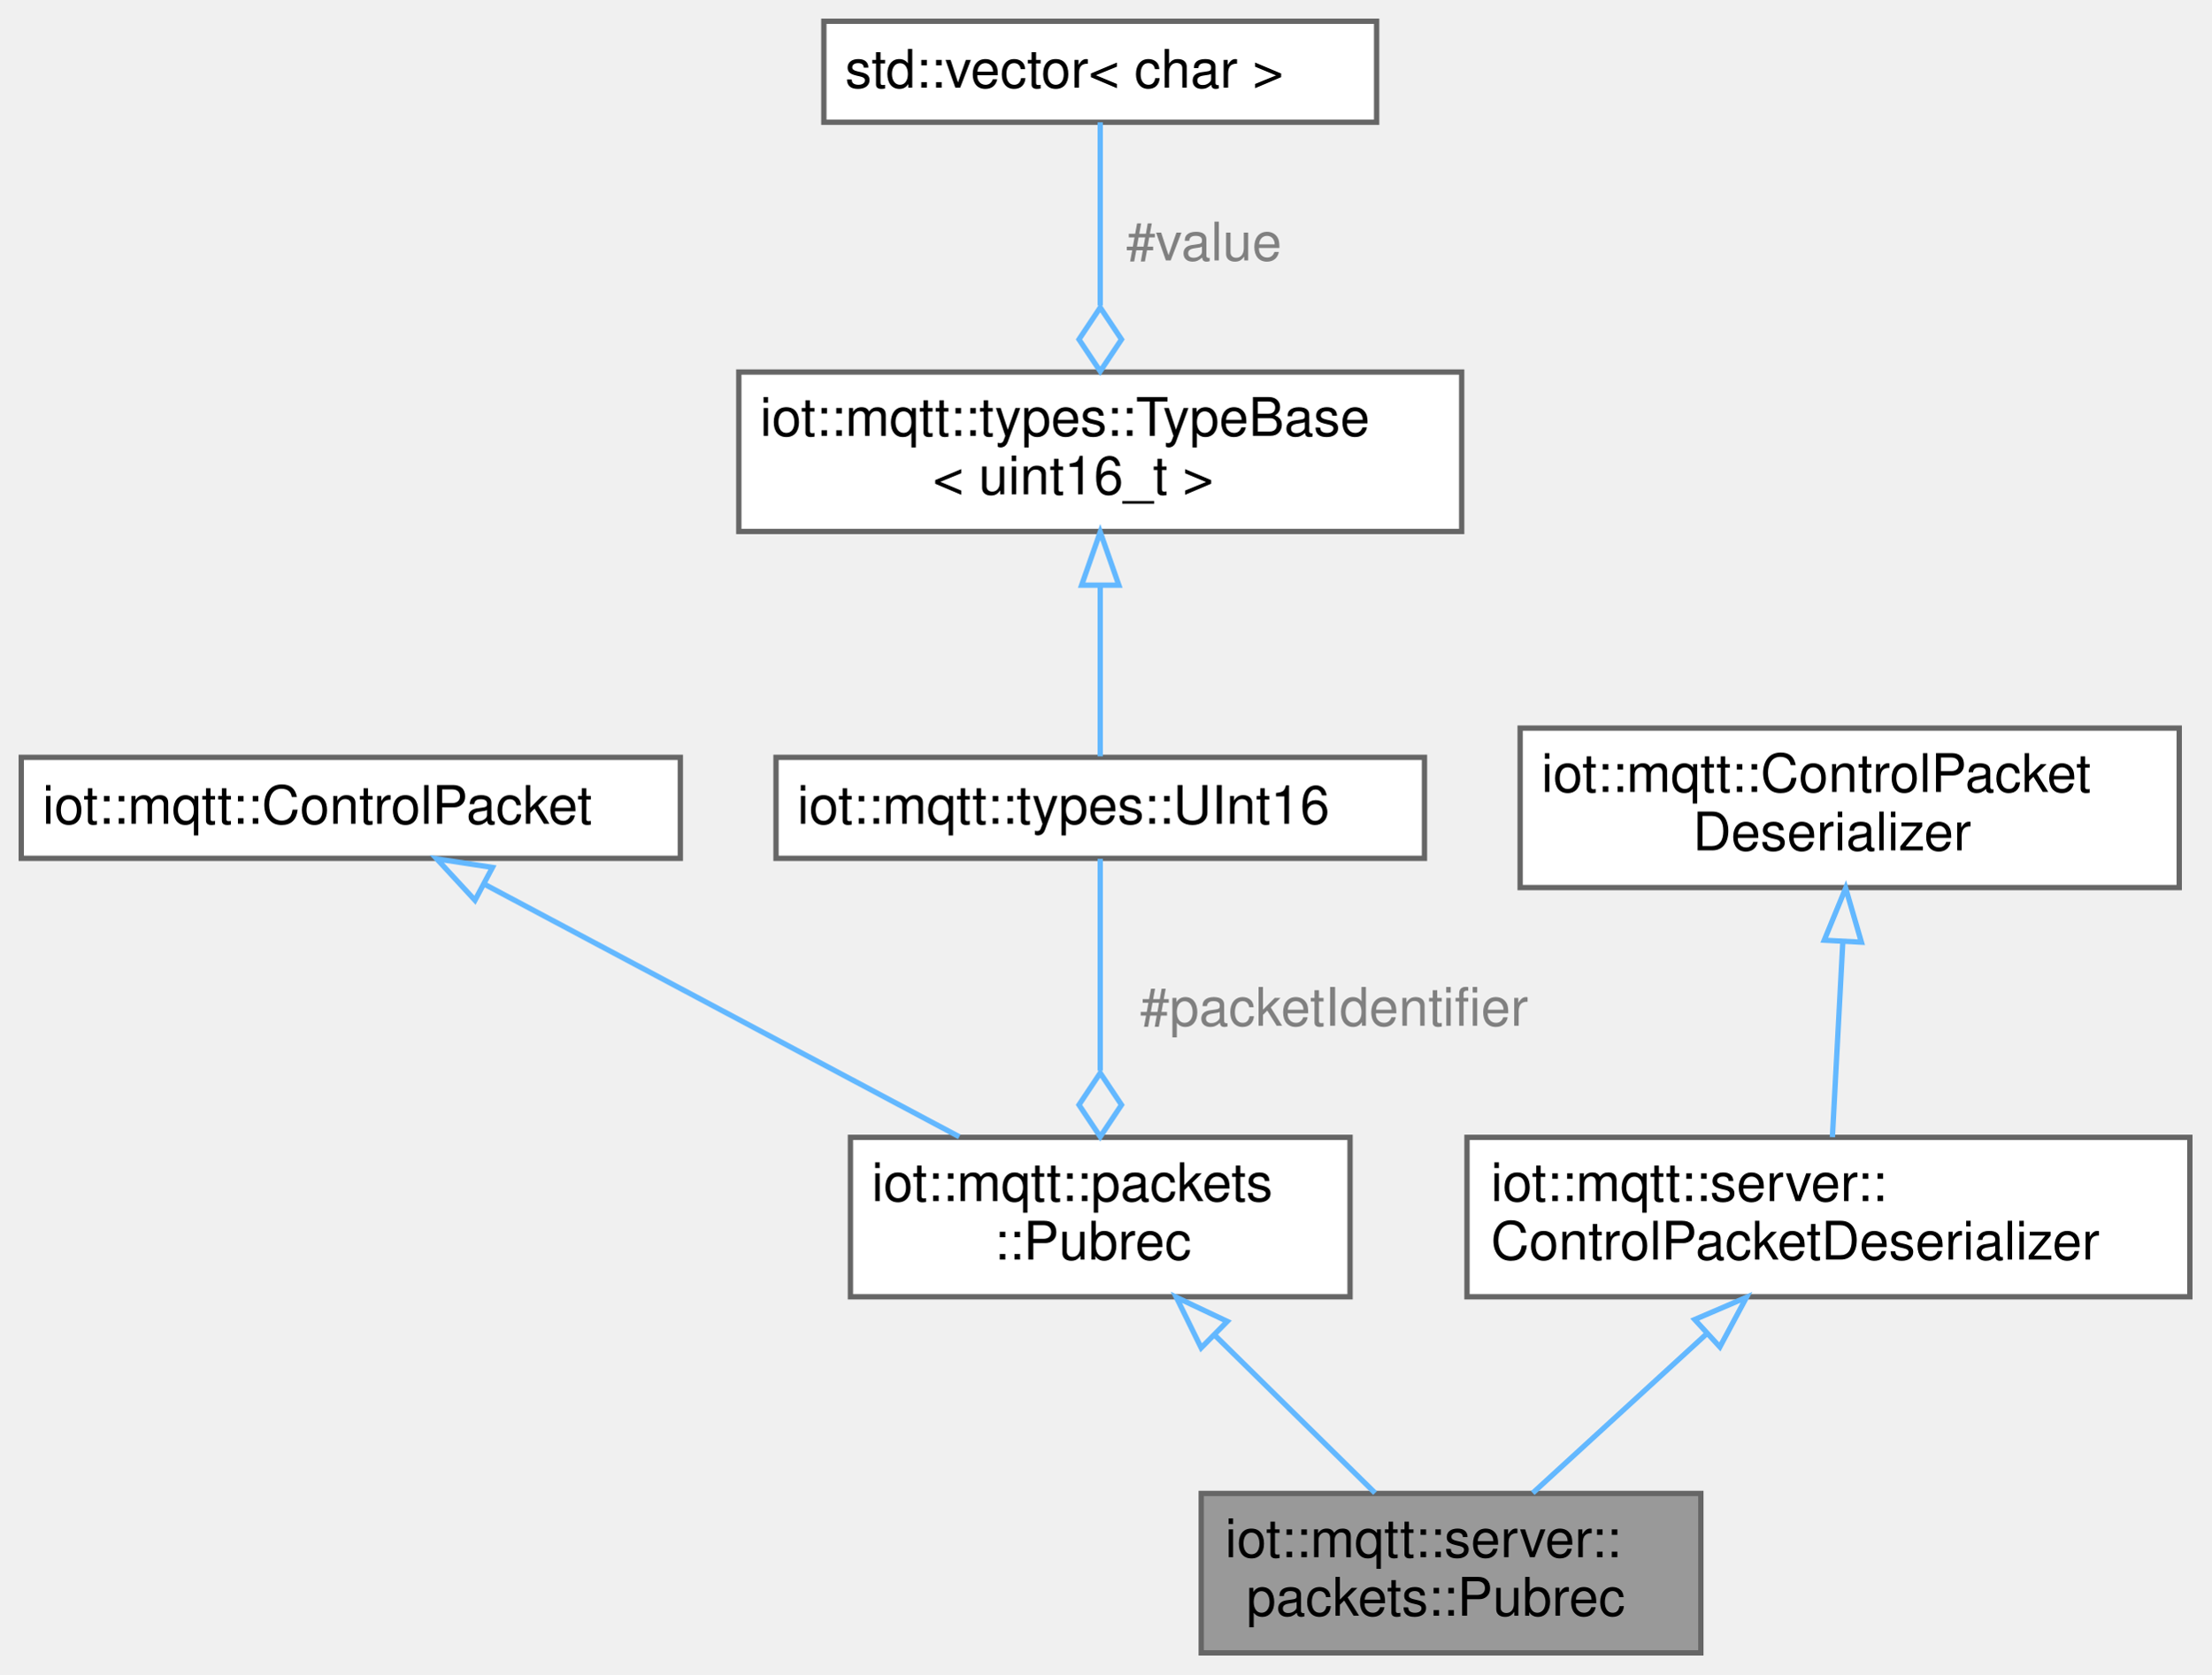
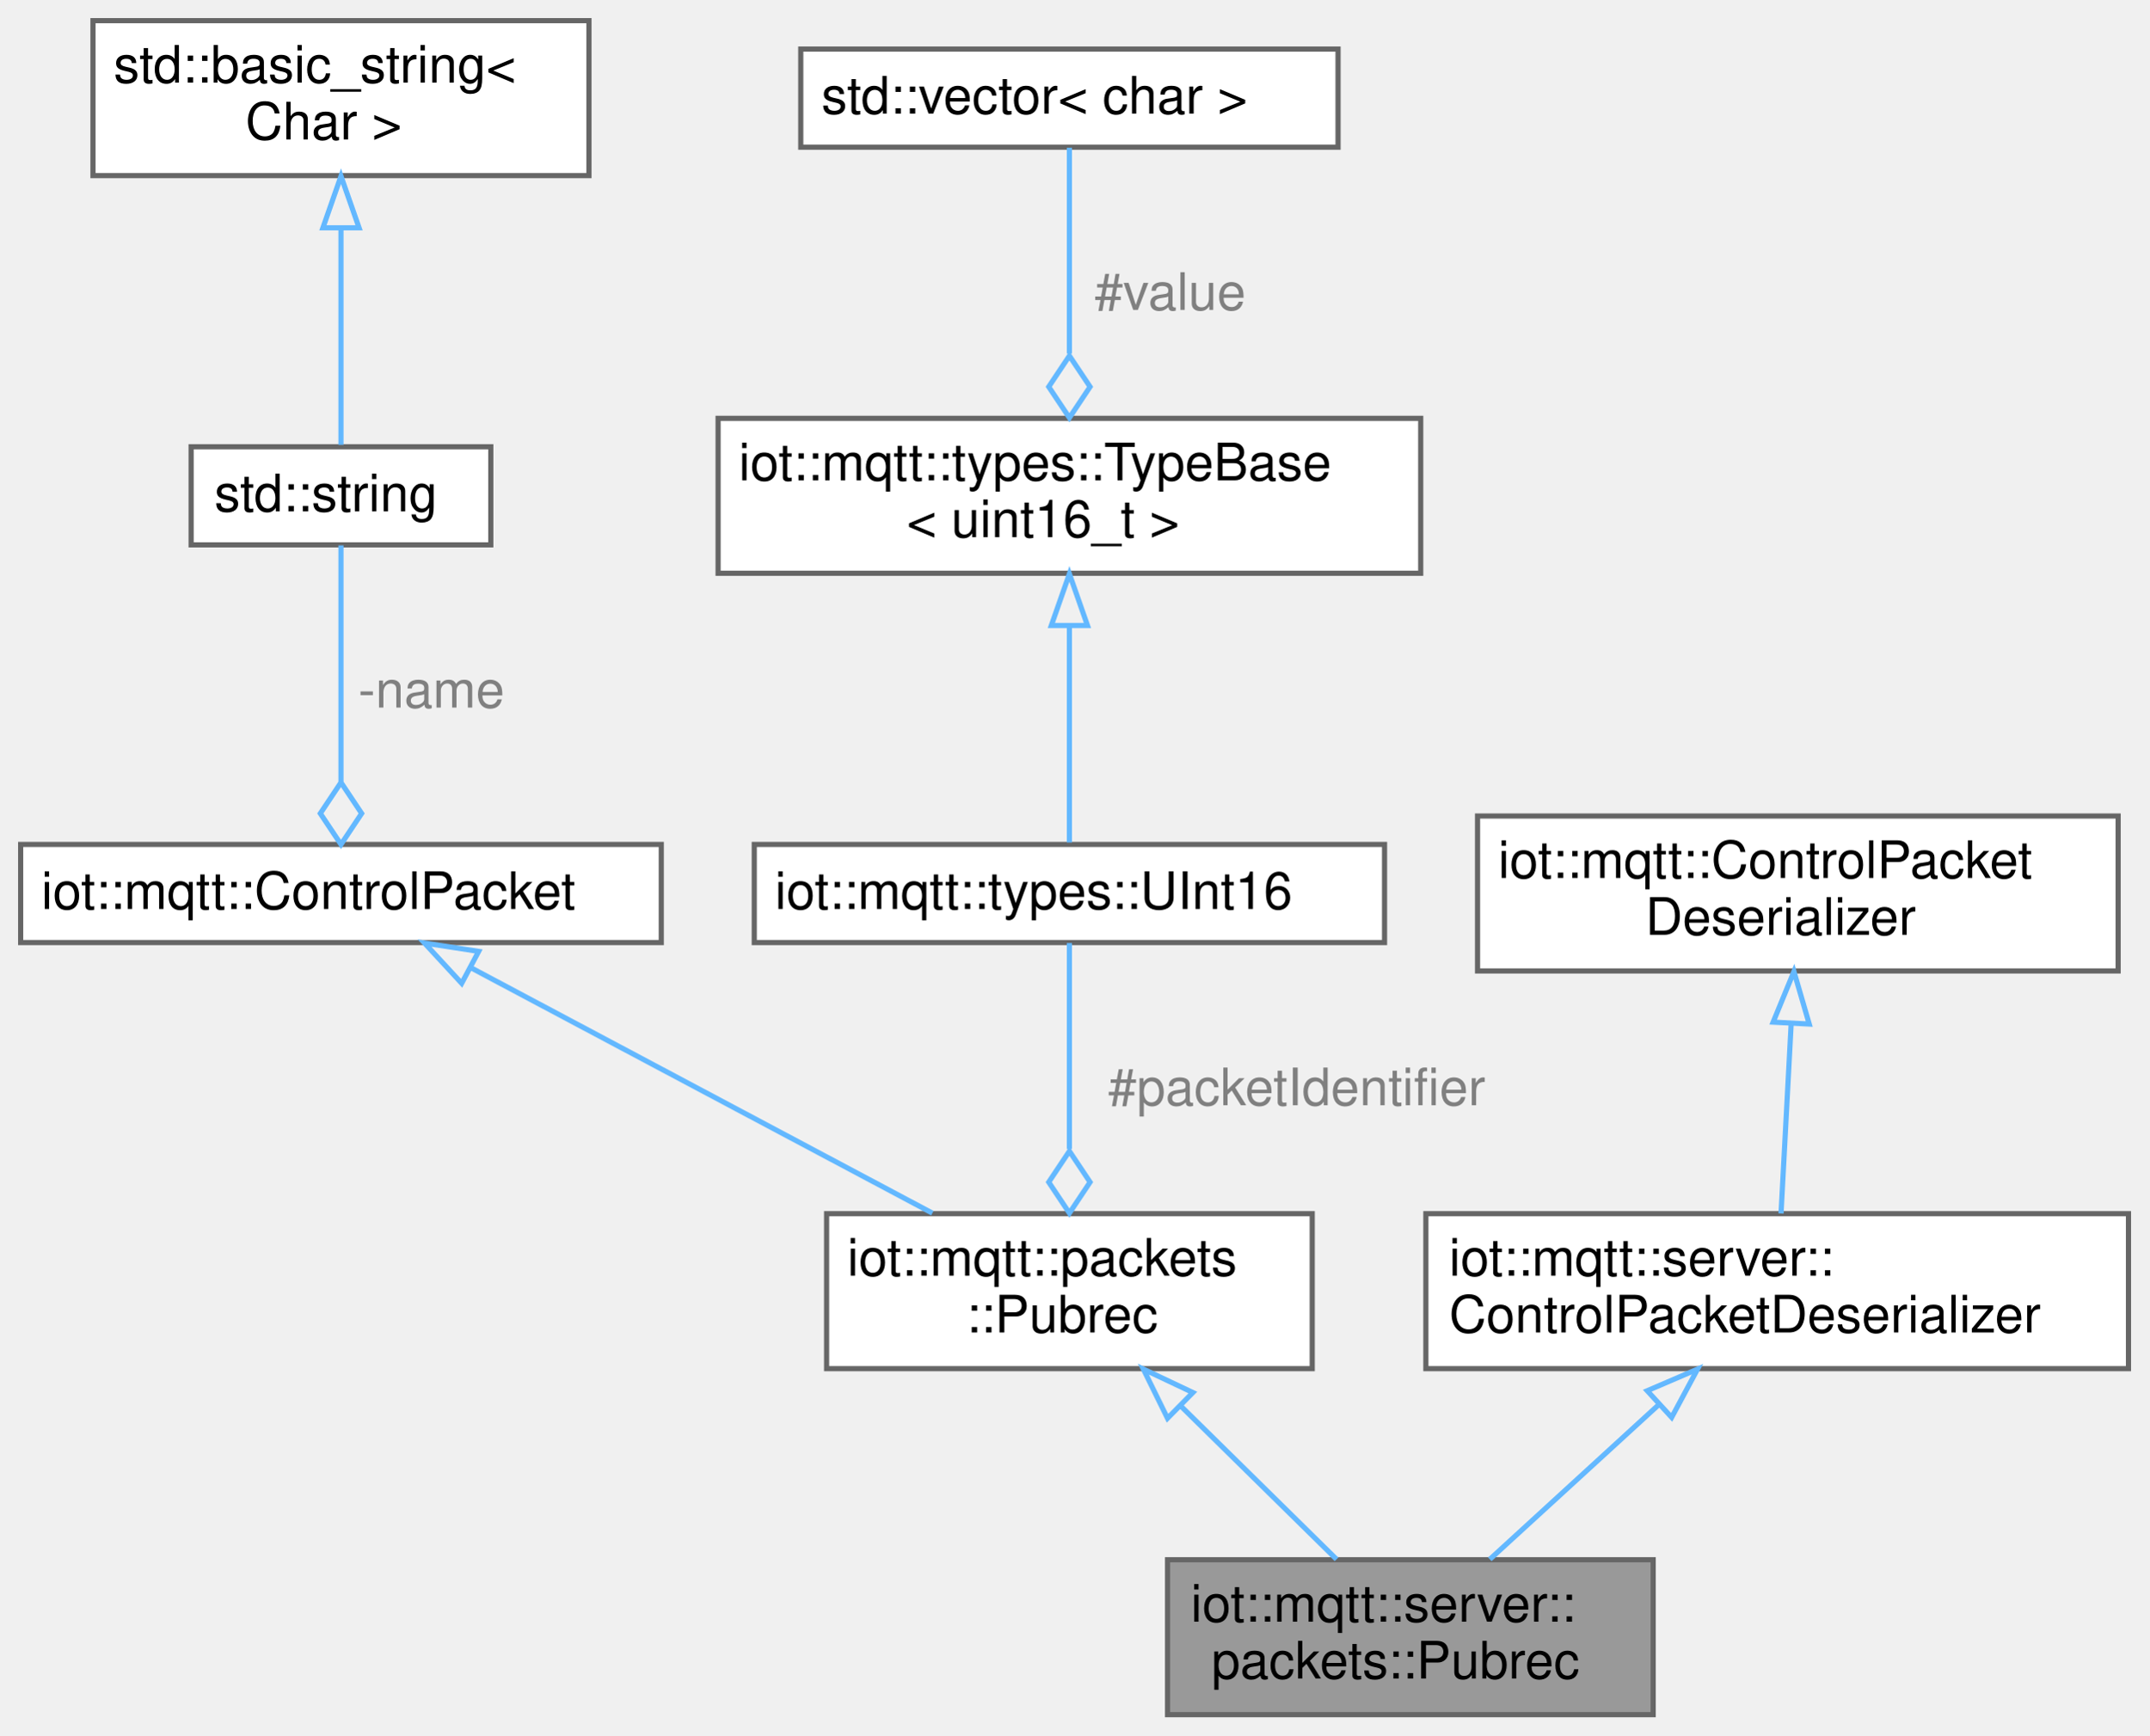
- <svg xmlns="http://www.w3.org/2000/svg" xmlns:xlink="http://www.w3.org/1999/xlink" width="416pt" height="315pt" viewBox="0.00 0.00 416.00 315.00">
-   <g id="graph0" class="graph" transform="scale(1 1) rotate(0) translate(4 311)">
+ <svg xmlns="http://www.w3.org/2000/svg" xmlns:xlink="http://www.w3.org/1999/xlink" width="416pt" height="336pt" viewBox="0.00 0.00 416.00 336.00">
+   <g id="graph0" class="graph" transform="scale(1 1) rotate(0) translate(4 332)">
    <g id="Node000001" class="node">
      <g id="a_Node000001">
        <a xlink:title=" ">
          <polygon fill="#999999" stroke="transparent" points="316,-30 222,-30 222,0 316,0 316,-30" />
          <text text-anchor="start" x="226.5" y="-18" font-family="Helvetica,sans-Serif" font-size="10.00">iot::mqtt::server::</text>
          <text text-anchor="start" x="230.5" y="-7" font-family="Helvetica,sans-Serif" font-size="10.00">packets::Pubrec</text>
          <polygon fill="none" stroke="#666666" points="222,0 222,-30 316,-30 316,0 222,0" />
        </a>
      </g>
    </g>
    <g id="Node000002" class="node">
      <g id="a_Node000002">
        <a xlink:href="classiot_1_1mqtt_1_1packets_1_1Pubrec.html" target="_top" xlink:title=" ">
          <polygon fill="white" stroke="transparent" points="250,-97 156,-97 156,-67 250,-67 250,-97" />
          <text text-anchor="start" x="160" y="-85" font-family="Helvetica,sans-Serif" font-size="10.00">iot::mqtt::packets</text>
          <text text-anchor="start" x="183" y="-74" font-family="Helvetica,sans-Serif" font-size="10.00">::Pubrec</text>
          <polygon fill="none" stroke="#666666" points="156,-67 156,-97 250,-97 250,-67 156,-67" />
        </a>
      </g>
    </g>
    <g id="edge1_Node000001_Node000002" class="edge">
      <g id="a_edge1_Node000001_Node000002">
        <a xlink:title=" ">
          <path fill="none" stroke="#63b8ff" d="M224.51,-59.81C234.41,-50.06 245.89,-38.76 254.71,-30.08" />
          <polygon fill="none" stroke="#63b8ff" points="221.99,-57.39 217.32,-66.9 226.9,-62.37 221.99,-57.39" />
        </a>
      </g>
    </g>
    <g id="Node000003" class="node">
      <g id="a_Node000003">
        <a xlink:href="classiot_1_1mqtt_1_1ControlPacket.html" target="_top" xlink:title=" ">
          <polygon fill="white" stroke="transparent" points="124,-168.5 0,-168.5 0,-149.5 124,-149.5 124,-168.5" />
          <text text-anchor="start" x="4" y="-156" font-family="Helvetica,sans-Serif" font-size="10.00">iot::mqtt::ControlPacket</text>
          <polygon fill="none" stroke="#666666" points="0,-149.5 0,-168.5 124,-168.5 124,-149.5 0,-149.5" />
        </a>
      </g>
    </g>
    <g id="edge2_Node000002_Node000003" class="edge">
      <g id="a_edge2_Node000002_Node000003">
        <a xlink:title=" ">
          <path fill="none" stroke="#63b8ff" d="M87.1,-144.65C112.26,-131.27 150.82,-110.75 176.47,-97.11" />
          <polygon fill="none" stroke="#63b8ff" points="85.36,-141.61 78.17,-149.4 88.65,-147.79 85.36,-141.61" />
        </a>
      </g>
    </g>
    <g id="Node000004" class="node">
      <g id="a_Node000004">
+         <a xlink:title=" ">
+           <polygon fill="white" stroke="transparent" points="91,-245.5 33,-245.5 33,-226.5 91,-226.5 91,-245.5" />
+           <text text-anchor="start" x="37.5" y="-233" font-family="Helvetica,sans-Serif" font-size="10.00">std::string</text>
+           <polygon fill="none" stroke="#666666" points="33,-226.5 33,-245.5 91,-245.5 91,-226.5 33,-226.5" />
+         </a>
+       </g>
+     </g>
+     <g id="edge3_Node000003_Node000004" class="edge">
+       <g id="a_edge3_Node000003_Node000004">
+         <a xlink:title=" ">
+           <path fill="none" stroke="#63b8ff" d="M62,-226.4C62,-215.32 62,-195.71 62,-180.66" />
+           <polygon fill="none" stroke="#63b8ff" points="62,-180.5 58,-174.5 62,-168.5 66,-174.5 62,-180.5" />
+         </a>
+       </g>
+       <text text-anchor="middle" x="79.5" y="-195" font-family="Helvetica,sans-Serif" font-size="10.00" fill="grey"> -name</text>
+     </g>
+     <g id="Node000005" class="node">
+       <g id="a_Node000005">
+         <a xlink:title=" ">
+           <polygon fill="white" stroke="transparent" points="110,-328 14,-328 14,-298 110,-298 110,-328" />
+           <text text-anchor="start" x="18" y="-316" font-family="Helvetica,sans-Serif" font-size="10.00">std::basic_string&lt;</text>
+           <text text-anchor="start" x="43.5" y="-305" font-family="Helvetica,sans-Serif" font-size="10.00"> Char &gt;</text>
+           <polygon fill="none" stroke="#666666" points="14,-298 14,-328 110,-328 110,-298 14,-298" />
+         </a>
+       </g>
+     </g>
+     <g id="edge4_Node000004_Node000005" class="edge">
+       <g id="a_edge4_Node000004_Node000005">
+         <a xlink:title=" ">
+           <path fill="none" stroke="#63b8ff" d="M62,-287.68C62,-273.36 62,-256.11 62,-245.87" />
+           <polygon fill="none" stroke="#63b8ff" points="58.5,-287.89 62,-297.89 65.5,-287.89 58.5,-287.89" />
+         </a>
+       </g>
+     </g>
+     <g id="Node000006" class="node">
+       <g id="a_Node000006">
        <a xlink:href="classiot_1_1mqtt_1_1types_1_1UInt16.html" target="_top" xlink:title=" ">
          <polygon fill="white" stroke="transparent" points="264,-168.5 142,-168.5 142,-149.5 264,-149.5 264,-168.5" />
          <text text-anchor="start" x="146" y="-156" font-family="Helvetica,sans-Serif" font-size="10.00">iot::mqtt::types::UInt16</text>
          <polygon fill="none" stroke="#666666" points="142,-149.5 142,-168.5 264,-168.5 264,-149.5 142,-149.5" />
        </a>
      </g>
    </g>
-     <g id="edge3_Node000002_Node000004" class="edge">
-       <g id="a_edge3_Node000002_Node000004">
+     <g id="edge5_Node000002_Node000006" class="edge">
+       <g id="a_edge5_Node000002_Node000006">
        <a xlink:title=" ">
          <path fill="none" stroke="#63b8ff" d="M203,-149.4C203,-139.72 203,-123.52 203,-109.54" />
          <polygon fill="none" stroke="#63b8ff" points="203,-109.11 199,-103.11 203,-97.11 207,-103.11 203,-109.11" />
        </a>
      </g>
      <text text-anchor="middle" x="247" y="-118" font-family="Helvetica,sans-Serif" font-size="10.00" fill="grey"> #packetIdentifier</text>
    </g>
-     <g id="Node000005" class="node">
-       <g id="a_Node000005">
+     <g id="Node000007" class="node">
+       <g id="a_Node000007">
        <a xlink:href="classiot_1_1mqtt_1_1types_1_1TypeBase.html" target="_top" xlink:title=" ">
-           <polygon fill="white" stroke="transparent" points="271,-241 135,-241 135,-211 271,-211 271,-241" />
-           <text text-anchor="start" x="139" y="-229" font-family="Helvetica,sans-Serif" font-size="10.00">iot::mqtt::types::TypeBase</text>
-           <text text-anchor="start" x="171.5" y="-218" font-family="Helvetica,sans-Serif" font-size="10.00">&lt; uint16_t &gt;</text>
-           <polygon fill="none" stroke="#666666" points="135,-211 135,-241 271,-241 271,-211 135,-211" />
+           <polygon fill="white" stroke="transparent" points="271,-251 135,-251 135,-221 271,-221 271,-251" />
+           <text text-anchor="start" x="139" y="-239" font-family="Helvetica,sans-Serif" font-size="10.00">iot::mqtt::types::TypeBase</text>
+           <text text-anchor="start" x="171.5" y="-228" font-family="Helvetica,sans-Serif" font-size="10.00">&lt; uint16_t &gt;</text>
+           <polygon fill="none" stroke="#666666" points="135,-221 135,-251 271,-251 271,-221 135,-221" />
        </a>
      </g>
    </g>
-     <g id="edge4_Node000004_Node000005" class="edge">
-       <g id="a_edge4_Node000004_Node000005">
+     <g id="edge6_Node000006_Node000007" class="edge">
+       <g id="a_edge6_Node000006_Node000007">
        <a xlink:title=" ">
-           <path fill="none" stroke="#63b8ff" d="M203,-200.75C203,-189.52 203,-176.88 203,-168.69" />
-           <polygon fill="none" stroke="#63b8ff" points="199.5,-200.9 203,-210.9 206.5,-200.9 199.5,-200.9" />
+           <path fill="none" stroke="#63b8ff" d="M203,-210.68C203,-196.36 203,-179.11 203,-168.87" />
+           <polygon fill="none" stroke="#63b8ff" points="199.5,-210.89 203,-220.89 206.5,-210.89 199.5,-210.89" />
        </a>
      </g>
    </g>
-     <g id="Node000006" class="node">
-       <g id="a_Node000006">
+     <g id="Node000008" class="node">
+       <g id="a_Node000008">
        <a xlink:title=" ">
-           <polygon fill="white" stroke="transparent" points="255,-307 151,-307 151,-288 255,-288 255,-307" />
-           <text text-anchor="start" x="155" y="-294.5" font-family="Helvetica,sans-Serif" font-size="10.00">std::vector&lt; char &gt;</text>
-           <polygon fill="none" stroke="#666666" points="151,-288 151,-307 255,-307 255,-288 151,-288" />
+           <polygon fill="white" stroke="transparent" points="255,-322.5 151,-322.5 151,-303.5 255,-303.5 255,-322.5" />
+           <text text-anchor="start" x="155" y="-310" font-family="Helvetica,sans-Serif" font-size="10.00">std::vector&lt; char &gt;</text>
+           <polygon fill="none" stroke="#666666" points="151,-303.5 151,-322.5 255,-322.5 255,-303.5 151,-303.5" />
        </a>
      </g>
    </g>
-     <g id="edge5_Node000005_Node000006" class="edge">
-       <g id="a_edge5_Node000005_Node000006">
+     <g id="edge7_Node000007_Node000008" class="edge">
+       <g id="a_edge7_Node000007_Node000008">
        <a xlink:title=" ">
-           <path fill="none" stroke="#63b8ff" d="M203,-287.98C203,-279.41 203,-265.75 203,-253.52" />
-           <polygon fill="none" stroke="#63b8ff" points="203,-253.14 199,-247.14 203,-241.14 207,-247.14 203,-253.14" />
+           <path fill="none" stroke="#63b8ff" d="M203,-303.4C203,-293.72 203,-277.52 203,-263.54" />
+           <polygon fill="none" stroke="#63b8ff" points="203,-263.11 199,-257.11 203,-251.11 207,-257.11 203,-263.11" />
        </a>
      </g>
-       <text text-anchor="middle" x="222.5" y="-262" font-family="Helvetica,sans-Serif" font-size="10.00" fill="grey"> #value</text>
+       <text text-anchor="middle" x="222.5" y="-272" font-family="Helvetica,sans-Serif" font-size="10.00" fill="grey"> #value</text>
    </g>
-     <g id="Node000007" class="node">
-       <g id="a_Node000007">
+     <g id="Node000009" class="node">
+       <g id="a_Node000009">
        <a xlink:href="classiot_1_1mqtt_1_1server_1_1ControlPacketDeserializer.html" target="_top" xlink:title=" ">
          <polygon fill="white" stroke="transparent" points="408,-97 272,-97 272,-67 408,-67 408,-97" />
          <text text-anchor="start" x="276.5" y="-85" font-family="Helvetica,sans-Serif" font-size="10.00">iot::mqtt::server::</text>
          <text text-anchor="start" x="276.5" y="-74" font-family="Helvetica,sans-Serif" font-size="10.00">ControlPacketDeserializer</text>
          <polygon fill="none" stroke="#666666" points="272,-67 272,-97 408,-97 408,-67 272,-67" />
        </a>
      </g>
    </g>
-     <g id="edge6_Node000001_Node000007" class="edge">
-       <g id="a_edge6_Node000001_Node000007">
+     <g id="edge8_Node000001_Node000009" class="edge">
+       <g id="a_edge8_Node000001_Node000009">
        <a xlink:title=" ">
          <path fill="none" stroke="#63b8ff" d="M317.17,-60.1C306.45,-50.28 293.95,-38.84 284.38,-30.08" />
          <polygon fill="none" stroke="#63b8ff" points="314.85,-62.72 324.59,-66.9 319.58,-57.56 314.85,-62.72" />
        </a>
      </g>
    </g>
-     <g id="Node000008" class="node">
-       <g id="a_Node000008">
+     <g id="Node000010" class="node">
+       <g id="a_Node000010">
        <a xlink:href="classiot_1_1mqtt_1_1ControlPacketDeserializer.html" target="_top" xlink:title=" ">
          <polygon fill="white" stroke="transparent" points="406,-174 282,-174 282,-144 406,-144 406,-174" />
          <text text-anchor="start" x="286" y="-162" font-family="Helvetica,sans-Serif" font-size="10.00">iot::mqtt::ControlPacket</text>
          <text text-anchor="start" x="314.5" y="-151" font-family="Helvetica,sans-Serif" font-size="10.00">Deserializer</text>
          <polygon fill="none" stroke="#666666" points="282,-144 282,-174 406,-174 406,-144 282,-144" />
        </a>
      </g>
    </g>
-     <g id="edge7_Node000007_Node000008" class="edge">
-       <g id="a_edge7_Node000007_Node000008">
+     <g id="edge9_Node000009_Node000010" class="edge">
+       <g id="a_edge9_Node000009_Node000010">
        <a xlink:title=" ">
          <path fill="none" stroke="#63b8ff" d="M342.7,-133.54C342.05,-121.45 341.3,-107.29 340.75,-97.04" />
          <polygon fill="none" stroke="#63b8ff" points="339.22,-134.09 343.25,-143.89 346.21,-133.72 339.22,-134.09" />
        </a>
      </g>
    </g>
  </g>
</svg>
